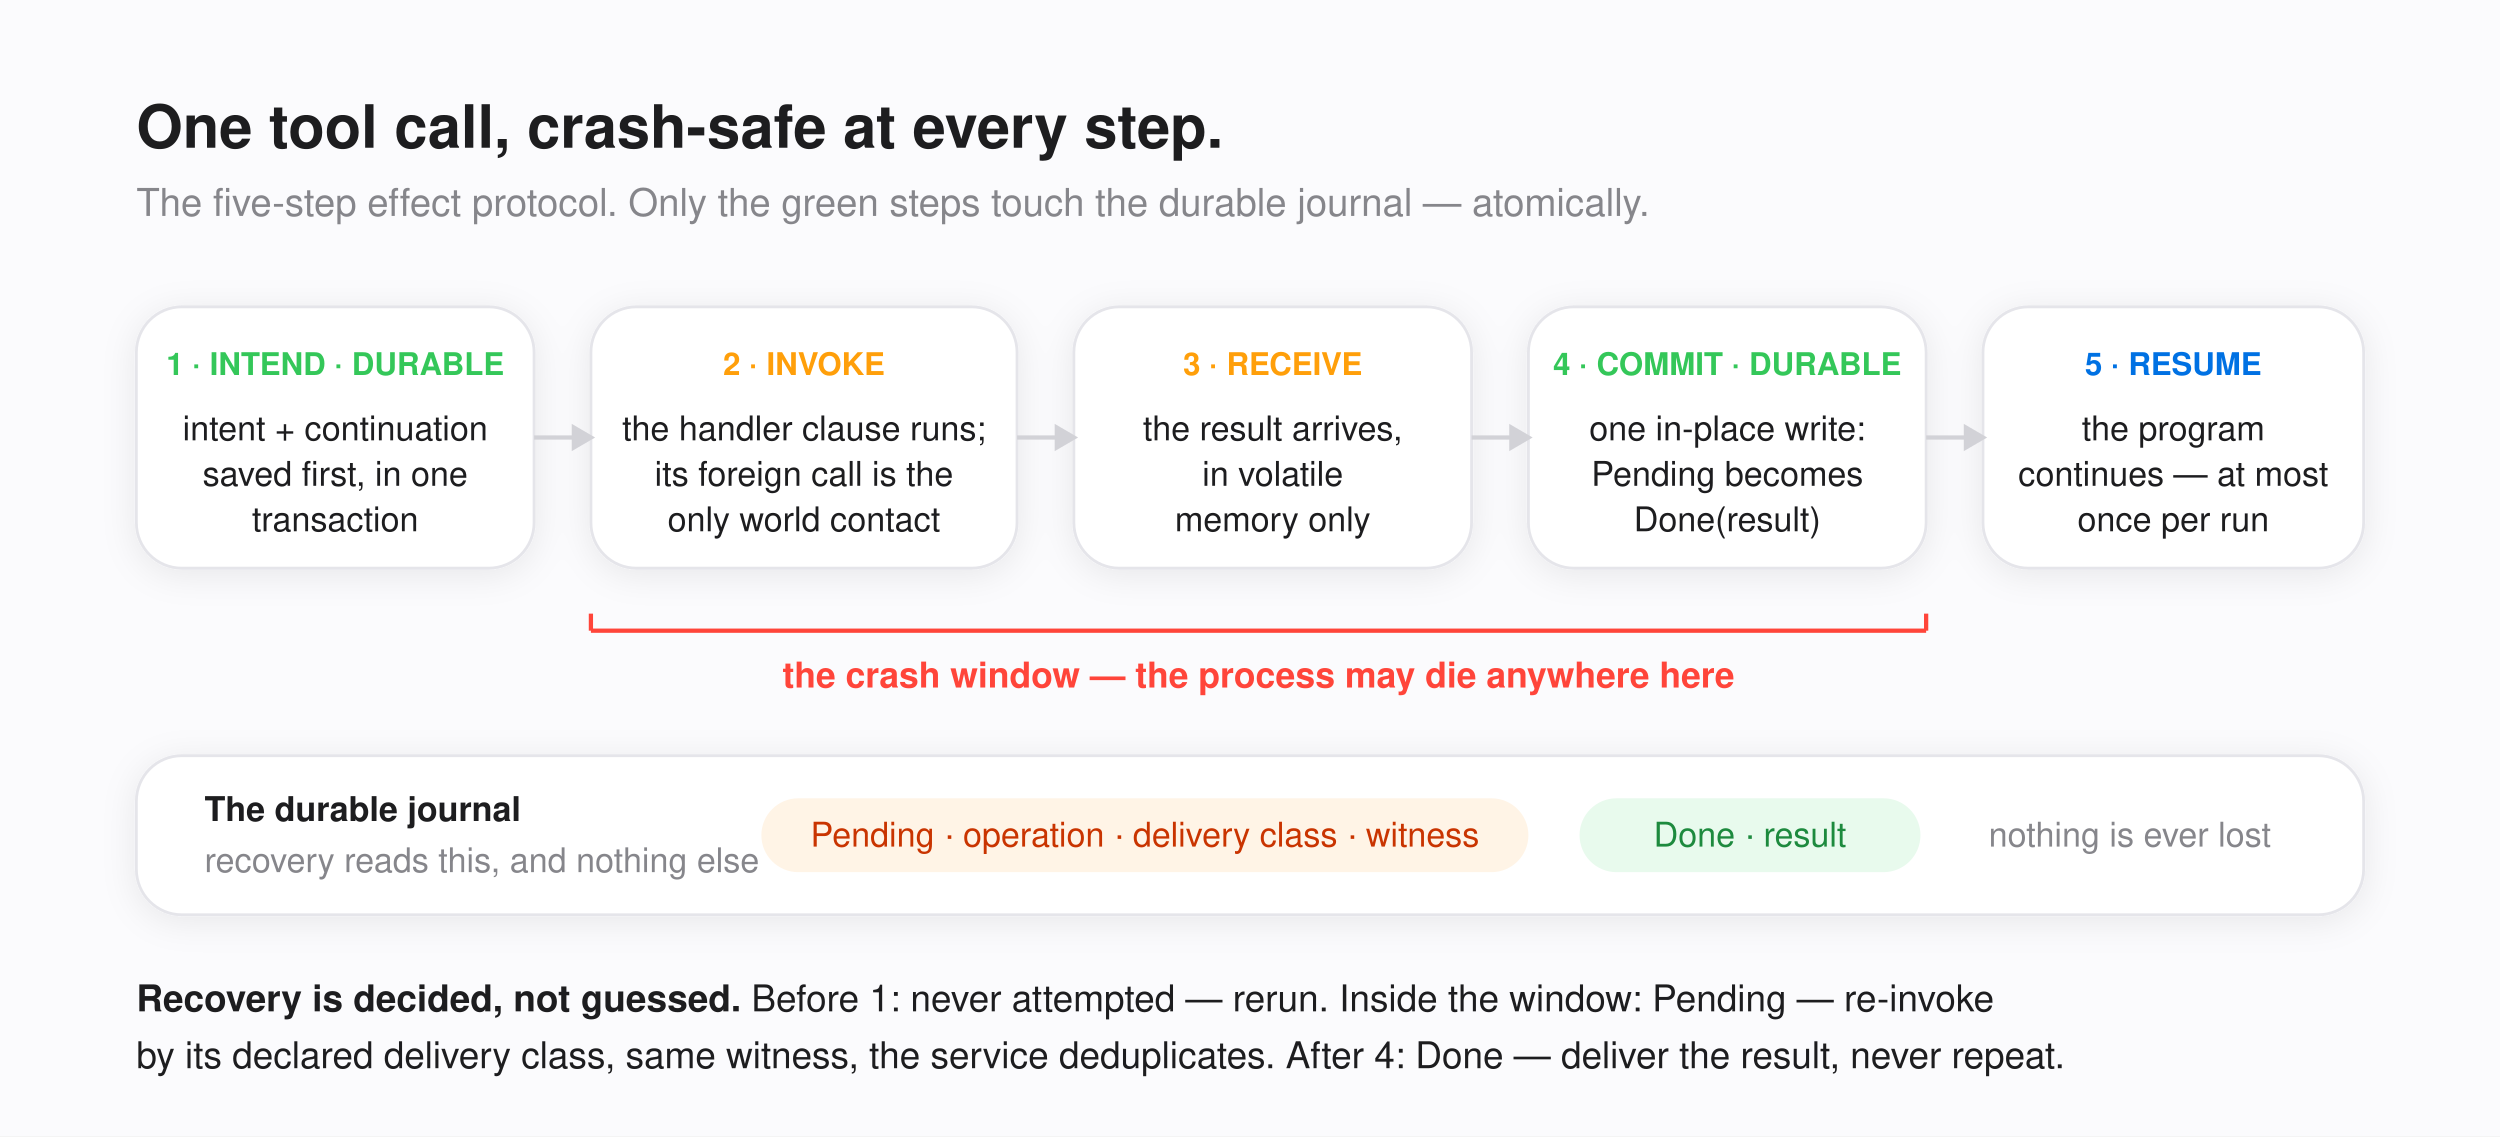
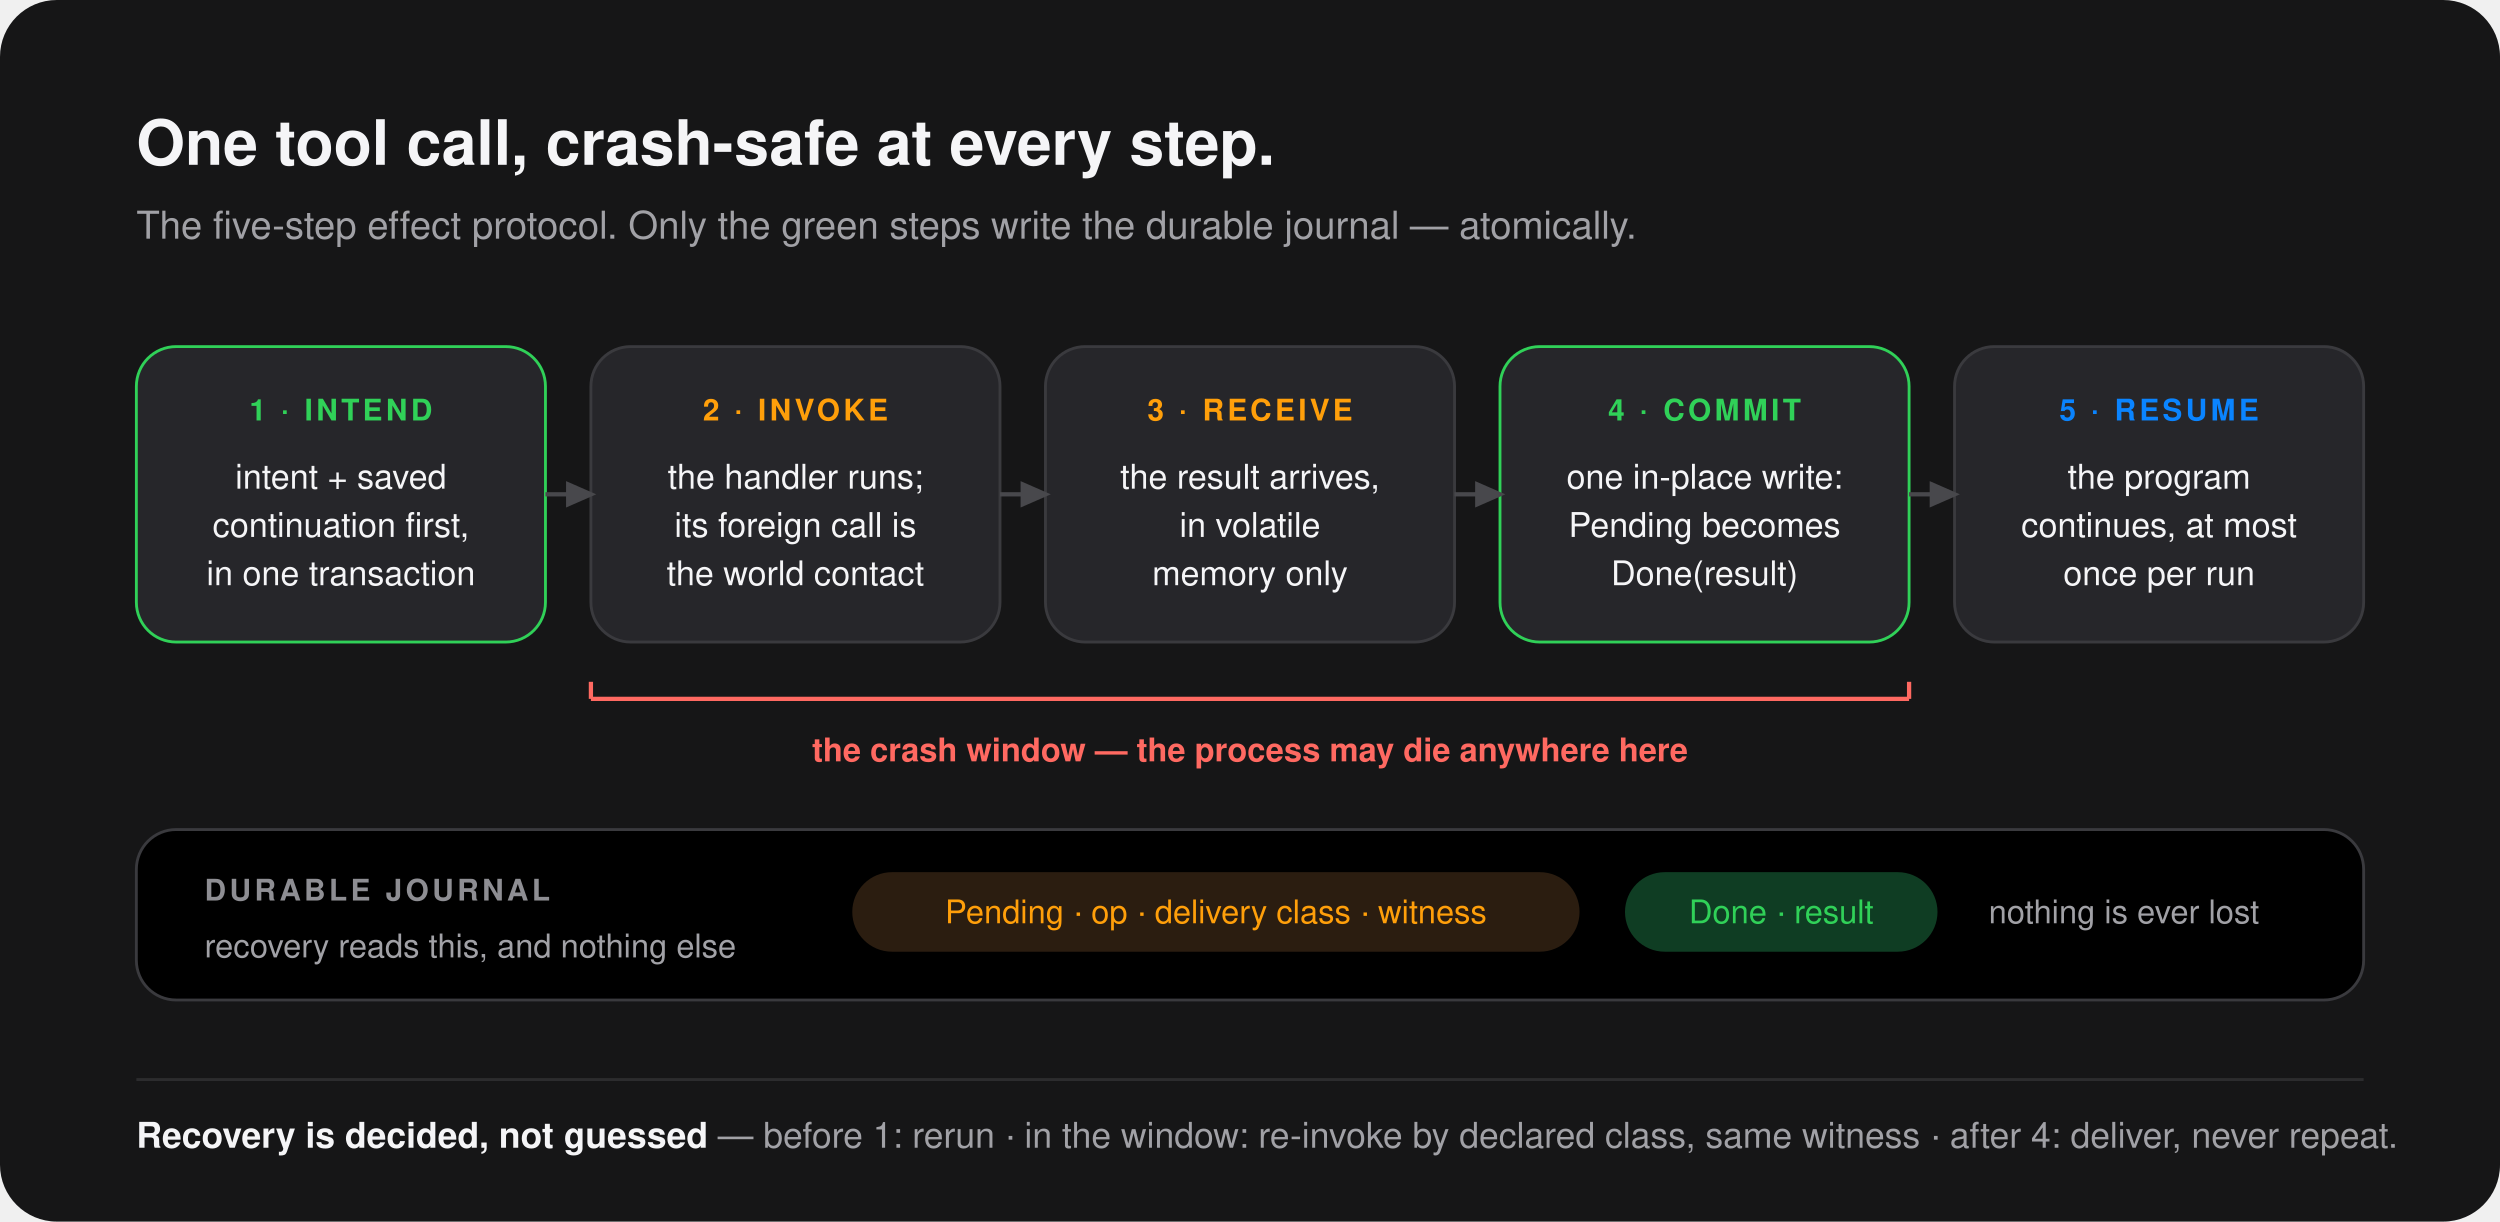
- <svg xmlns="http://www.w3.org/2000/svg" width="880" height="400" viewBox="0 0 880 400" font-family="-apple-system, 'SF Pro Display', 'Helvetica Neue', Helvetica, Arial, sans-serif">
-   <defs>
-     <filter id="s" x="-20%" y="-20%" width="140%" height="160%">
-       <feDropShadow dx="0" dy="2" stdDeviation="6" flood-color="#000000" flood-opacity="0.08" />
-     </filter>
-   </defs>
-   <rect width="880" height="400" fill="#fbfbfd" />
-   <text x="48" y="52" font-size="21" font-weight="600" fill="#1d1d1f">One tool call, crash-safe at every step.</text>
-   <text x="48" y="76" font-size="13.5" fill="#86868b">The five-step effect protocol. Only the green steps touch the durable journal — atomically.</text>
-   <g text-anchor="middle">
-     <g filter="url(#s)">
-       <rect x="48" y="108" width="140" height="92" rx="16" fill="#ffffff" stroke="#e5e5ea" />
-       <rect x="208" y="108" width="150" height="92" rx="16" fill="#ffffff" stroke="#e5e5ea" />
-       <rect x="378" y="108" width="140" height="92" rx="16" fill="#ffffff" stroke="#e5e5ea" />
-       <rect x="538" y="108" width="140" height="92" rx="16" fill="#ffffff" stroke="#e5e5ea" />
-       <rect x="698" y="108" width="134" height="92" rx="16" fill="#ffffff" stroke="#e5e5ea" />
-     </g>
-     <g font-size="11" font-weight="600">
-       <text x="118" y="132" fill="#34c759">1 · INTEND · DURABLE</text>
-       <text x="283" y="132" fill="#ff9f0a">2 · INVOKE</text>
-       <text x="448" y="132" fill="#ff9f0a">3 · RECEIVE</text>
-       <text x="608" y="132" fill="#34c759">4 · COMMIT · DURABLE</text>
-       <text x="765" y="132" fill="#0071e3">5 · RESUME</text>
-     </g>
-     <g font-size="12" fill="#1d1d1f">
-       <text x="118" y="155">intent + continuation</text>
-       <text x="118" y="171">saved first, in one</text>
-       <text x="118" y="187">transaction</text>
-       <text x="283" y="155">the handler clause runs;</text>
-       <text x="283" y="171">its foreign call is the</text>
-       <text x="283" y="187">only world contact</text>
-       <text x="448" y="155">the result arrives,</text>
-       <text x="448" y="171">in volatile</text>
-       <text x="448" y="187">memory only</text>
-       <text x="608" y="155">one in-place write:</text>
-       <text x="608" y="171">Pending becomes</text>
-       <text x="608" y="187">Done(result)</text>
-       <text x="765" y="155">the program</text>
-       <text x="765" y="171">continues — at most</text>
-       <text x="765" y="187">once per run</text>
-     </g>
+ <svg xmlns="http://www.w3.org/2000/svg" width="880" height="430" viewBox="0 0 880 430" font-family="-apple-system, 'SF Pro Display', 'Helvetica Neue', Helvetica, Arial, sans-serif">
+   <rect width="880" height="430" rx="20" fill="#161617" />
+   <text x="48" y="58" font-size="22" font-weight="600" fill="#f5f5f7">One tool call, crash-safe at every step.</text>
+   <text x="48" y="84" font-size="13.5" fill="#a1a1a6">The five-step effect protocol. Only the green steps write the durable journal — atomically.</text>
+   <g>
+     <rect x="48" y="122" width="144" height="104" rx="14" fill="#26262a" stroke="#30d158" />
+     <rect x="208" y="122" width="144" height="104" rx="14" fill="#26262a" stroke="#3a3a3e" />
+     <rect x="368" y="122" width="144" height="104" rx="14" fill="#26262a" stroke="#3a3a3e" />
+     <rect x="528" y="122" width="144" height="104" rx="14" fill="#26262a" stroke="#30d158" />
+     <rect x="688" y="122" width="144" height="104" rx="14" fill="#26262a" stroke="#3a3a3e" />
  </g>
-   <g stroke="#d2d2d7" stroke-width="1.5" fill="#d2d2d7">
-     <line x1="188" y1="154" x2="202" y2="154" />
-     <polygon points="202,150.5 208,154 202,157.5" />
-     <line x1="358" y1="154" x2="372" y2="154" />
-     <polygon points="372,150.5 378,154 372,157.5" />
-     <line x1="518" y1="154" x2="532" y2="154" />
-     <polygon points="532,150.5 538,154 532,157.5" />
-     <line x1="678" y1="154" x2="692" y2="154" />
-     <polygon points="692,150.5 698,154 692,157.5" />
+   <g text-anchor="middle" font-size="10.5" font-weight="600" letter-spacing="1.2">
+     <text x="120" y="148" fill="#30d158">1 · INTEND</text>
+     <text x="280" y="148" fill="#ff9f0a">2 · INVOKE</text>
+     <text x="440" y="148" fill="#ff9f0a">3 · RECEIVE</text>
+     <text x="600" y="148" fill="#30d158">4 · COMMIT</text>
+     <text x="760" y="148" fill="#0a84ff">5 · RESUME</text>
  </g>
-   <line x1="208" y1="222" x2="678" y2="222" stroke="#ff453a" stroke-width="1.5" />
-   <line x1="208" y1="216" x2="208" y2="222" stroke="#ff453a" stroke-width="1.5" />
-   <line x1="678" y1="216" x2="678" y2="222" stroke="#ff453a" stroke-width="1.5" />
-   <text x="443" y="242" text-anchor="middle" font-size="12.5" font-weight="600" fill="#ff453a">the crash window — the process may die anywhere here</text>
-   <g filter="url(#s)">
-     <rect x="48" y="266" width="784" height="56" rx="16" fill="#ffffff" stroke="#e5e5ea" />
+   <g text-anchor="middle" font-size="12" fill="#f5f5f7">
+     <text x="120" y="172">intent + saved</text>
+     <text x="120" y="189">continuation first,</text>
+     <text x="120" y="206">in one transaction</text>
+     <text x="280" y="172">the handler runs;</text>
+     <text x="280" y="189">its foreign call is</text>
+     <text x="280" y="206">the world contact</text>
+     <text x="440" y="172">the result arrives,</text>
+     <text x="440" y="189">in volatile</text>
+     <text x="440" y="206">memory only</text>
+     <text x="600" y="172">one in-place write:</text>
+     <text x="600" y="189">Pending becomes</text>
+     <text x="600" y="206">Done(result)</text>
+     <text x="760" y="172">the program</text>
+     <text x="760" y="189">continues, at most</text>
+     <text x="760" y="206">once per run</text>
  </g>
-   <text x="72" y="289" font-size="12" font-weight="600" fill="#1d1d1f">The durable journal</text>
-   <text x="72" y="307" font-size="12" fill="#86868b">recovery reads this, and nothing else</text>
-   <rect x="268" y="281" width="270" height="26" rx="13" fill="#fff4e6" />
-   <text x="403" y="298" text-anchor="middle" font-size="12" fill="#c93400">Pending · operation · delivery class · witness</text>
-   <rect x="556" y="281" width="120" height="26" rx="13" fill="#e8faed" />
-   <text x="616" y="298" text-anchor="middle" font-size="12" fill="#1d8a3e">Done · result</text>
-   <text x="700" y="298" font-size="12" fill="#86868b">nothing is ever lost</text>
-   <text x="48" y="356" font-size="13" fill="#1d1d1f">
-     <tspan font-weight="600">Recovery is decided, not guessed.</tspan>  Before 1: never attempted — rerun.  Inside the window: Pending — re-invoke</text>
-   <text x="48" y="376" font-size="13" fill="#1d1d1f">by its declared delivery class, same witness, the service deduplicates.  After 4: Done — deliver the result, never repeat.</text>
+   <g stroke="#48484c" stroke-width="1.5" fill="#48484c">
+     <line x1="192" y1="174" x2="200" y2="174" />
+     <polygon points="200,170.5 208,174 200,177.5" />
+     <line x1="352" y1="174" x2="360" y2="174" />
+     <polygon points="360,170.5 368,174 360,177.5" />
+     <line x1="512" y1="174" x2="520" y2="174" />
+     <polygon points="520,170.5 528,174 520,177.5" />
+     <line x1="672" y1="174" x2="680" y2="174" />
+     <polygon points="680,170.5 688,174 680,177.5" />
+   </g>
+   <line x1="208" y1="246" x2="672" y2="246" stroke="#ff6961" stroke-width="1.5" />
+   <line x1="208" y1="240" x2="208" y2="246" stroke="#ff6961" stroke-width="1.5" />
+   <line x1="672" y1="240" x2="672" y2="246" stroke="#ff6961" stroke-width="1.5" />
+   <text x="440" y="268" text-anchor="middle" font-size="11.5" font-weight="600" fill="#ff6961">the crash window — the process may die anywhere here</text>
+   <rect x="48" y="292" width="784" height="60" rx="14" fill="#000000" stroke="#3a3a3e" />
+   <text x="72" y="317" font-size="10.5" font-weight="600" letter-spacing="1.2" fill="#8e8e93">DURABLE JOURNAL</text>
+   <text x="72" y="337" font-size="11.5" fill="#a1a1a6">recovery reads this, and nothing else</text>
+   <rect x="300" y="307" width="256" height="28" rx="14" fill="#2b1d10" />
+   <text x="428" y="325" text-anchor="middle" font-size="11.5" fill="#ff9f0a">Pending · op · delivery class · witness</text>
+   <rect x="572" y="307" width="110" height="28" rx="14" fill="#0f3d23" />
+   <text x="627" y="325" text-anchor="middle" font-size="11.5" fill="#30d158">Done · result</text>
+   <text x="700" y="325" font-size="11.5" fill="#a1a1a6">nothing is ever lost</text>
+   <line x1="48" y1="380" x2="832" y2="380" stroke="#2c2c2e" />
+   <text x="48" y="404" font-size="12.5" fill="#a1a1a6">
+     <tspan font-weight="600" fill="#f5f5f7">Recovery is decided, not guessed</tspan> — before 1: rerun · in the window: re-invoke by declared class, same witness · after 4: deliver, never repeat.</text>
</svg>
